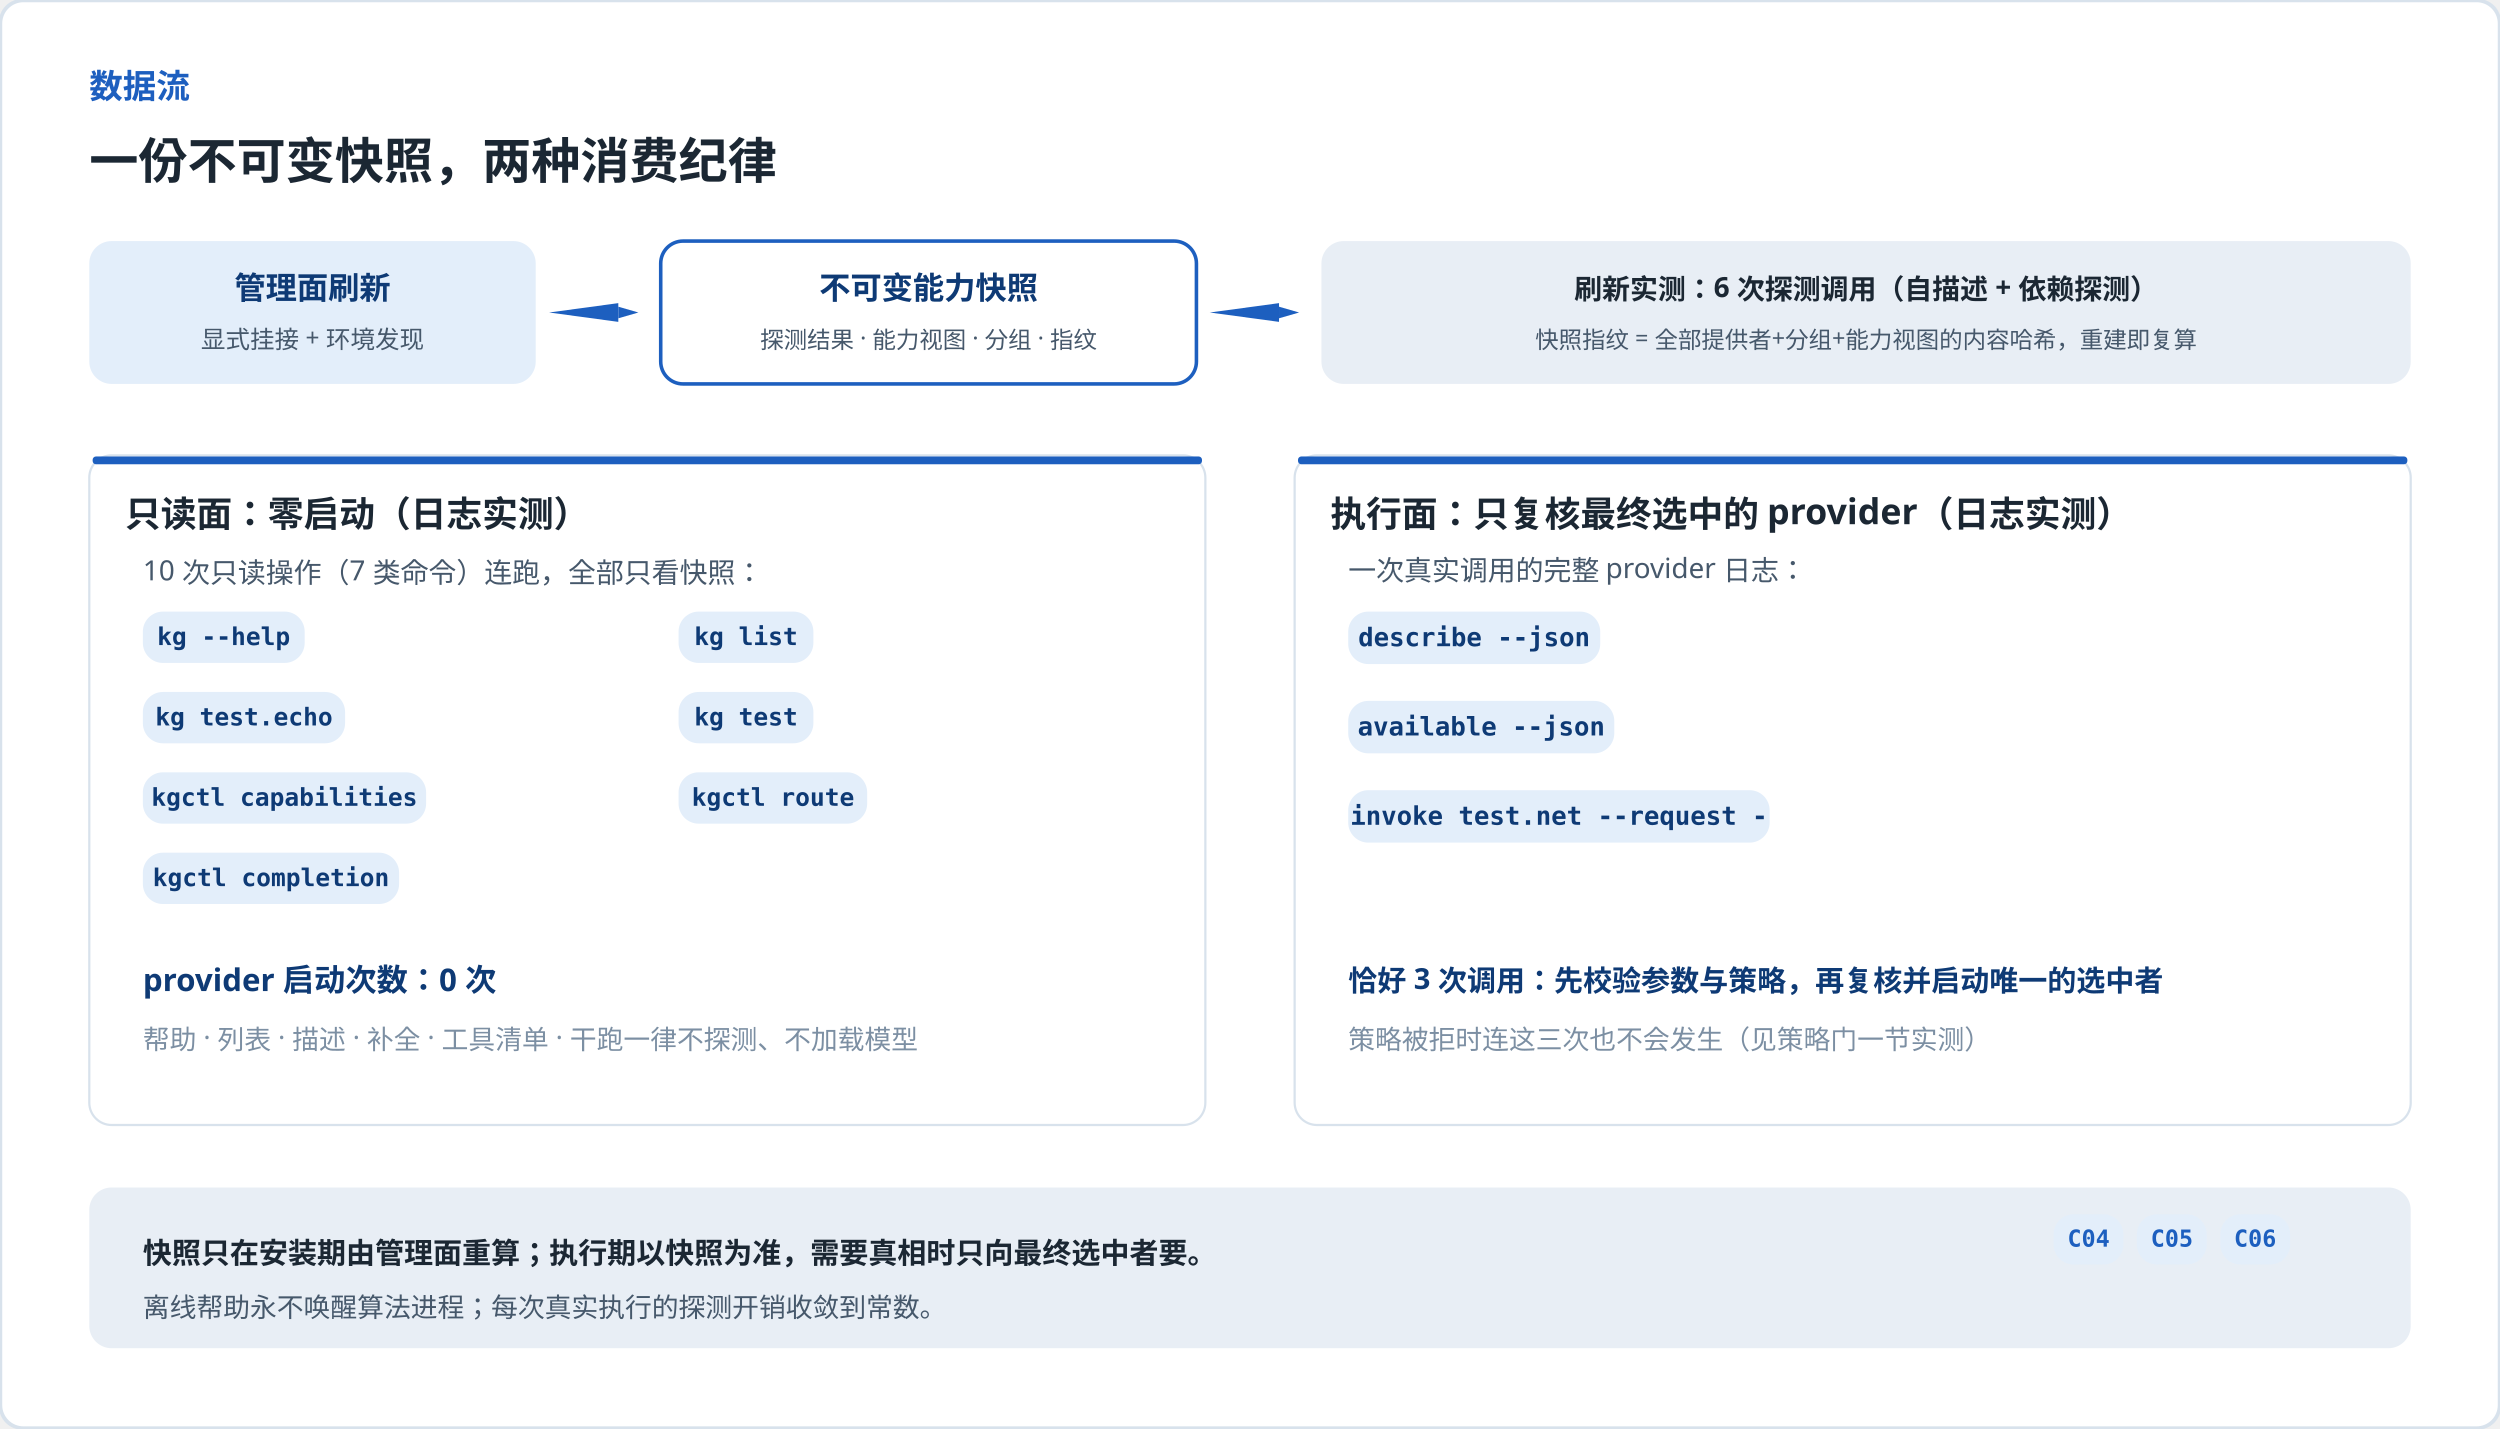
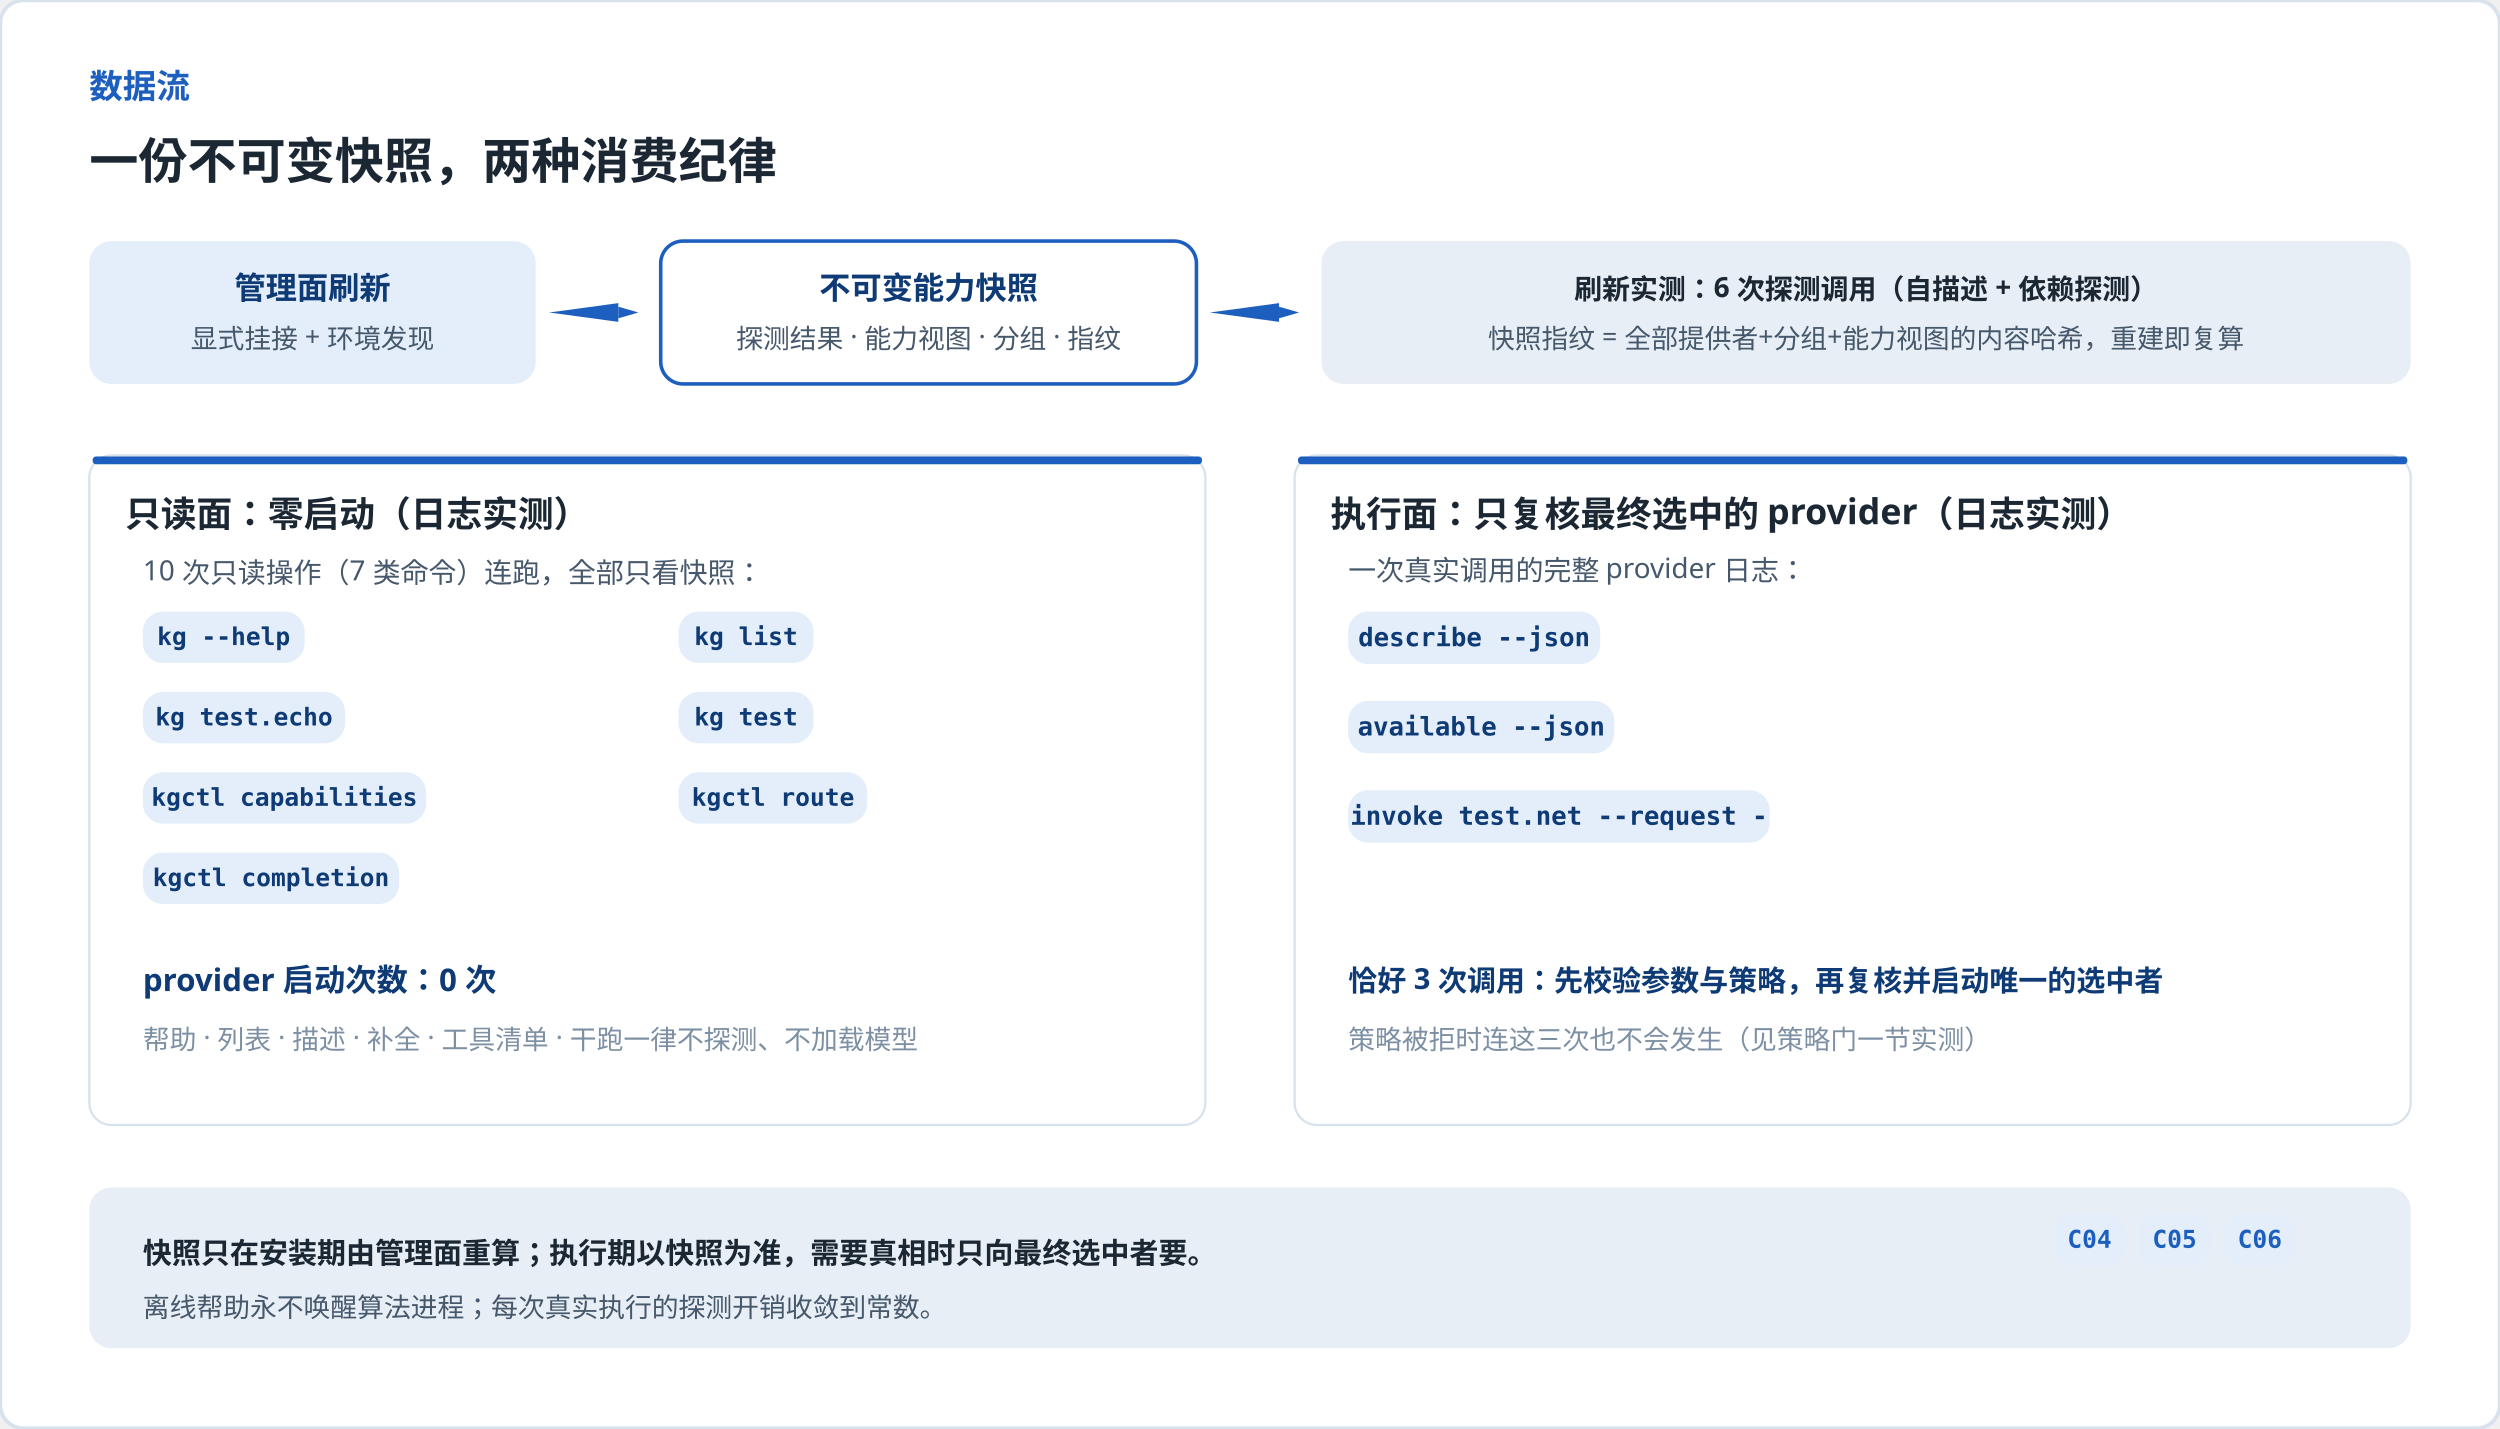
<svg xmlns="http://www.w3.org/2000/svg" width="1120" height="640" viewBox="0 0 1120 640" role="img">
  <g font-family="'PingFang SC','Hiragino Sans GB','Microsoft YaHei',sans-serif">
    <rect x="0" y="0" width="1120" height="640" rx="10" fill="#FFFFFF" stroke="#D8E2EC" stroke-width="1" />
    <rect x="0.5" y="0.5" width="1119" height="639" rx="10" fill="none" stroke="#D8E2EC" stroke-width="1" />
    <text x="40" y="44" font-size="15" fill="#1D5FBF" text-anchor="start" font-family="'PingFang SC','Hiragino Sans GB','Microsoft YaHei',sans-serif" font-weight="600">数据流</text>
    <text x="40" y="80" font-size="22" fill="#1B2733" text-anchor="start" font-family="'PingFang SC','Hiragino Sans GB','Microsoft YaHei',sans-serif" font-weight="700">一份不可变快照，两种消费纪律</text>
    <rect x="40" y="108" width="200" height="64" rx="10" fill="#E3EEFA" />
    <text x="140" y="134" font-size="14" fill="#0E3A75" text-anchor="middle" font-family="'PingFang SC','Hiragino Sans GB','Microsoft YaHei',sans-serif" font-weight="700">管理面刷新</text>
-     <text x="140" y="156" font-size="11" fill="#46586B" text-anchor="middle" font-family="'PingFang SC','Hiragino Sans GB','Microsoft YaHei',sans-serif">显式挂接 + 环境发现</text>
+     <text x="140" y="156" font-size="12" fill="#46586B" text-anchor="middle" font-family="'PingFang SC','Hiragino Sans GB','Microsoft YaHei',sans-serif">显式挂接 + 环境发现</text>
    <polygon points="246,140 277,144.2 277,135.8" fill="#1D5FBF" />
    <polygon points="286,140 277,142.6 277,137.4" fill="#1D5FBF" />
    <rect x="296" y="108" width="240" height="64" rx="10" fill="#FFFFFF" stroke="#1D5FBF" stroke-width="1.6" />
    <text x="416" y="134" font-size="14" fill="#0E3A75" text-anchor="middle" font-family="'PingFang SC','Hiragino Sans GB','Microsoft YaHei',sans-serif" font-weight="700">不可变能力快照</text>
-     <text x="416" y="156" font-size="10.5" fill="#46586B" text-anchor="middle" font-family="'PingFang SC','Hiragino Sans GB','Microsoft YaHei',sans-serif">探测结果 · 能力视图 · 分组 · 指纹</text>
+     <text x="416" y="156" font-size="12" fill="#46586B" text-anchor="middle" font-family="'PingFang SC','Hiragino Sans GB','Microsoft YaHei',sans-serif">探测结果 · 能力视图 · 分组 · 指纹</text>
    <polygon points="542,140 573,144.2 573,135.8" fill="#1D5FBF" />
    <polygon points="582,140 573,142.6 573,137.4" fill="#1D5FBF" />
    <rect x="592" y="108" width="488" height="64" rx="10" fill="#E8EEF5" />
    <text x="836" y="134" font-size="12.5" fill="#1B2733" text-anchor="middle" font-family="'PingFang SC','Hiragino Sans GB','Microsoft YaHei',sans-serif" font-weight="600">刷新实测：6 次探测调用（自描述 + 依赖探测）</text>
-     <text x="836" y="156" font-size="10.5" fill="#46586B" text-anchor="middle" font-family="'PingFang SC','Hiragino Sans GB','Microsoft YaHei',sans-serif">快照指纹 = 全部提供者+分组+能力视图的内容哈希，重建即复算</text>
+     <text x="836" y="156" font-size="12" fill="#46586B" text-anchor="middle" font-family="'PingFang SC','Hiragino Sans GB','Microsoft YaHei',sans-serif">快照指纹 = 全部提供者+分组+能力视图的内容哈希，重建即复算</text>
    <rect x="40" y="204" width="500" height="300" rx="10" fill="#FFFFFF" stroke="#D8E2EC" stroke-width="1" />
    <rect x="41.5" y="204.5" width="497" height="3.5" rx="1.5" fill="#1D5FBF" />
    <text x="56" y="236" font-size="16" fill="#1B2733" text-anchor="start" font-family="'PingFang SC','Hiragino Sans GB','Microsoft YaHei',sans-serif" font-weight="700">只读面：零启动（日志实测）</text>
    <text x="64" y="260" font-size="12.5" fill="#46586B" text-anchor="start" font-family="'PingFang SC','Hiragino Sans GB','Microsoft YaHei',sans-serif">10 次只读操作（7 类命令）连跑，全部只看快照：</text>
    <rect x="64" y="274" width="72.5" height="23" rx="9" fill="#E3EEFA" />
    <text x="100.2" y="289" font-size="11" fill="#0E3A75" text-anchor="middle" font-family="'SF Mono',Menlo,Consolas,'PingFang SC',monospace" font-weight="600">kg --help</text>
    <rect x="304" y="274" width="60.4" height="23" rx="9" fill="#E3EEFA" />
    <text x="334.2" y="289" font-size="11" fill="#0E3A75" text-anchor="middle" font-family="'SF Mono',Menlo,Consolas,'PingFang SC',monospace" font-weight="600">kg list</text>
    <rect x="64" y="310" width="90.6" height="23" rx="9" fill="#E3EEFA" />
    <text x="109.3" y="325" font-size="11" fill="#0E3A75" text-anchor="middle" font-family="'SF Mono',Menlo,Consolas,'PingFang SC',monospace" font-weight="600">kg test.echo</text>
    <rect x="304" y="310" width="60.4" height="23" rx="9" fill="#E3EEFA" />
    <text x="334.2" y="325" font-size="11" fill="#0E3A75" text-anchor="middle" font-family="'SF Mono',Menlo,Consolas,'PingFang SC',monospace" font-weight="600">kg test</text>
    <rect x="64" y="346" width="126.9" height="23" rx="9" fill="#E3EEFA" />
    <text x="127.4" y="361" font-size="11" fill="#0E3A75" text-anchor="middle" font-family="'SF Mono',Menlo,Consolas,'PingFang SC',monospace" font-weight="600">kgctl capabilities</text>
    <rect x="304" y="346" width="84.5" height="23" rx="9" fill="#E3EEFA" />
    <text x="346.3" y="361" font-size="11" fill="#0E3A75" text-anchor="middle" font-family="'SF Mono',Menlo,Consolas,'PingFang SC',monospace" font-weight="600">kgctl route</text>
    <rect x="64" y="382" width="114.8" height="23" rx="9" fill="#E3EEFA" />
    <text x="121.4" y="397" font-size="11" fill="#0E3A75" text-anchor="middle" font-family="'SF Mono',Menlo,Consolas,'PingFang SC',monospace" font-weight="600">kgctl completion</text>
    <text x="64" y="444" font-size="14" fill="#0E3A75" text-anchor="start" font-family="'PingFang SC','Hiragino Sans GB','Microsoft YaHei',sans-serif" font-weight="700">provider 启动次数：0 次</text>
    <text x="64" y="470" font-size="12" fill="#7C8FA3" text-anchor="start" font-family="'PingFang SC','Hiragino Sans GB','Microsoft YaHei',sans-serif">帮助 · 列表 · 描述 · 补全 · 工具清单 · 干跑一律不探测、不加载模型</text>
    <rect x="580" y="204" width="500" height="300" rx="10" fill="#FFFFFF" stroke="#D8E2EC" stroke-width="1" />
    <rect x="581.5" y="204.5" width="497" height="3.5" rx="1.5" fill="#1D5FBF" />
    <text x="596" y="236" font-size="16" fill="#1B2733" text-anchor="start" font-family="'PingFang SC','Hiragino Sans GB','Microsoft YaHei',sans-serif" font-weight="700">执行面：只复核最终选中的 provider（日志实测）</text>
    <text x="604" y="260" font-size="12.5" fill="#46586B" text-anchor="start" font-family="'PingFang SC','Hiragino Sans GB','Microsoft YaHei',sans-serif">一次真实调用的完整 provider 日志：</text>
    <rect x="604" y="274" width="112.9" height="23.5" rx="9" fill="#E3EEFA" />
    <text x="660.4" y="289.5" font-size="11.5" fill="#0E3A75" text-anchor="middle" font-family="'SF Mono',Menlo,Consolas,'PingFang SC',monospace" font-weight="600">describe --json</text>
    <rect x="604" y="314" width="119.2" height="23.5" rx="9" fill="#E3EEFA" />
    <text x="663.6" y="329.5" font-size="11.5" fill="#0E3A75" text-anchor="middle" font-family="'SF Mono',Menlo,Consolas,'PingFang SC',monospace" font-weight="600">available --json</text>
    <rect x="604" y="354" width="188.8" height="23.5" rx="9" fill="#E3EEFA" />
    <text x="698.4" y="369.5" font-size="11.5" fill="#0E3A75" text-anchor="middle" font-family="'SF Mono',Menlo,Consolas,'PingFang SC',monospace" font-weight="600">invoke test.net --request -</text>
    <text x="604" y="444" font-size="13" fill="#0E3A75" text-anchor="start" font-family="'PingFang SC','Hiragino Sans GB','Microsoft YaHei',sans-serif" font-weight="700">恰好 3 次调用：先校验参数与策略，再复核并启动唯一的选中者</text>
    <text x="604" y="470" font-size="12" fill="#7C8FA3" text-anchor="start" font-family="'PingFang SC','Hiragino Sans GB','Microsoft YaHei',sans-serif">策略被拒时连这三次也不会发生（见策略门一节实测）</text>
    <rect x="40" y="532" width="1040" height="72" rx="10" fill="#E8EEF5" />
    <text x="64" y="566" font-size="13" fill="#1B2733" text-anchor="start" font-family="'PingFang SC','Hiragino Sans GB','Microsoft YaHei',sans-serif" font-weight="600">快照只在安装期由管理面重算；执行期以快照为准，需要真相时只向最终选中者要。</text>
    <text x="64" y="590" font-size="12" fill="#46586B" text-anchor="start" font-family="'PingFang SC','Hiragino Sans GB','Microsoft YaHei',sans-serif">离线帮助永不唤醒算法进程；每次真实执行的探测开销收敛到常数。</text>
-     <rect x="920" y="544" width="31.3" height="22.5" rx="9" fill="#E3EEFA" />
-     <text x="935.7" y="558.5" font-size="10.5" fill="#1D5FBF" text-anchor="middle" font-family="'SF Mono',Menlo,Consolas,'PingFang SC',monospace" font-weight="600">C04</text>
-     <rect x="957.3" y="544" width="31.3" height="22.5" rx="9" fill="#E3EEFA" />
-     <text x="973" y="558.5" font-size="10.5" fill="#1D5FBF" text-anchor="middle" font-family="'SF Mono',Menlo,Consolas,'PingFang SC',monospace" font-weight="600">C05</text>
-     <rect x="994.7" y="544" width="31.3" height="22.5" rx="9" fill="#E3EEFA" />
-     <text x="1010.3" y="558.5" font-size="10.5" fill="#1D5FBF" text-anchor="middle" font-family="'SF Mono',Menlo,Consolas,'PingFang SC',monospace" font-weight="600">C06</text>
+     <rect x="920" y="544" width="32.2" height="23" rx="9" fill="#E3EEFA" />
+     <text x="936.1" y="559" font-size="11" fill="#1D5FBF" text-anchor="middle" font-family="'SF Mono',Menlo,Consolas,'PingFang SC',monospace" font-weight="600">C04</text>
+     <rect x="958.1" y="544" width="32.2" height="23" rx="9" fill="#E3EEFA" />
+     <text x="974.2" y="559" font-size="11" fill="#1D5FBF" text-anchor="middle" font-family="'SF Mono',Menlo,Consolas,'PingFang SC',monospace" font-weight="600">C05</text>
+     <rect x="996.3" y="544" width="32.2" height="23" rx="9" fill="#E3EEFA" />
+     <text x="1012.4" y="559" font-size="11" fill="#1D5FBF" text-anchor="middle" font-family="'SF Mono',Menlo,Consolas,'PingFang SC',monospace" font-weight="600">C06</text>
  </g>
</svg>
